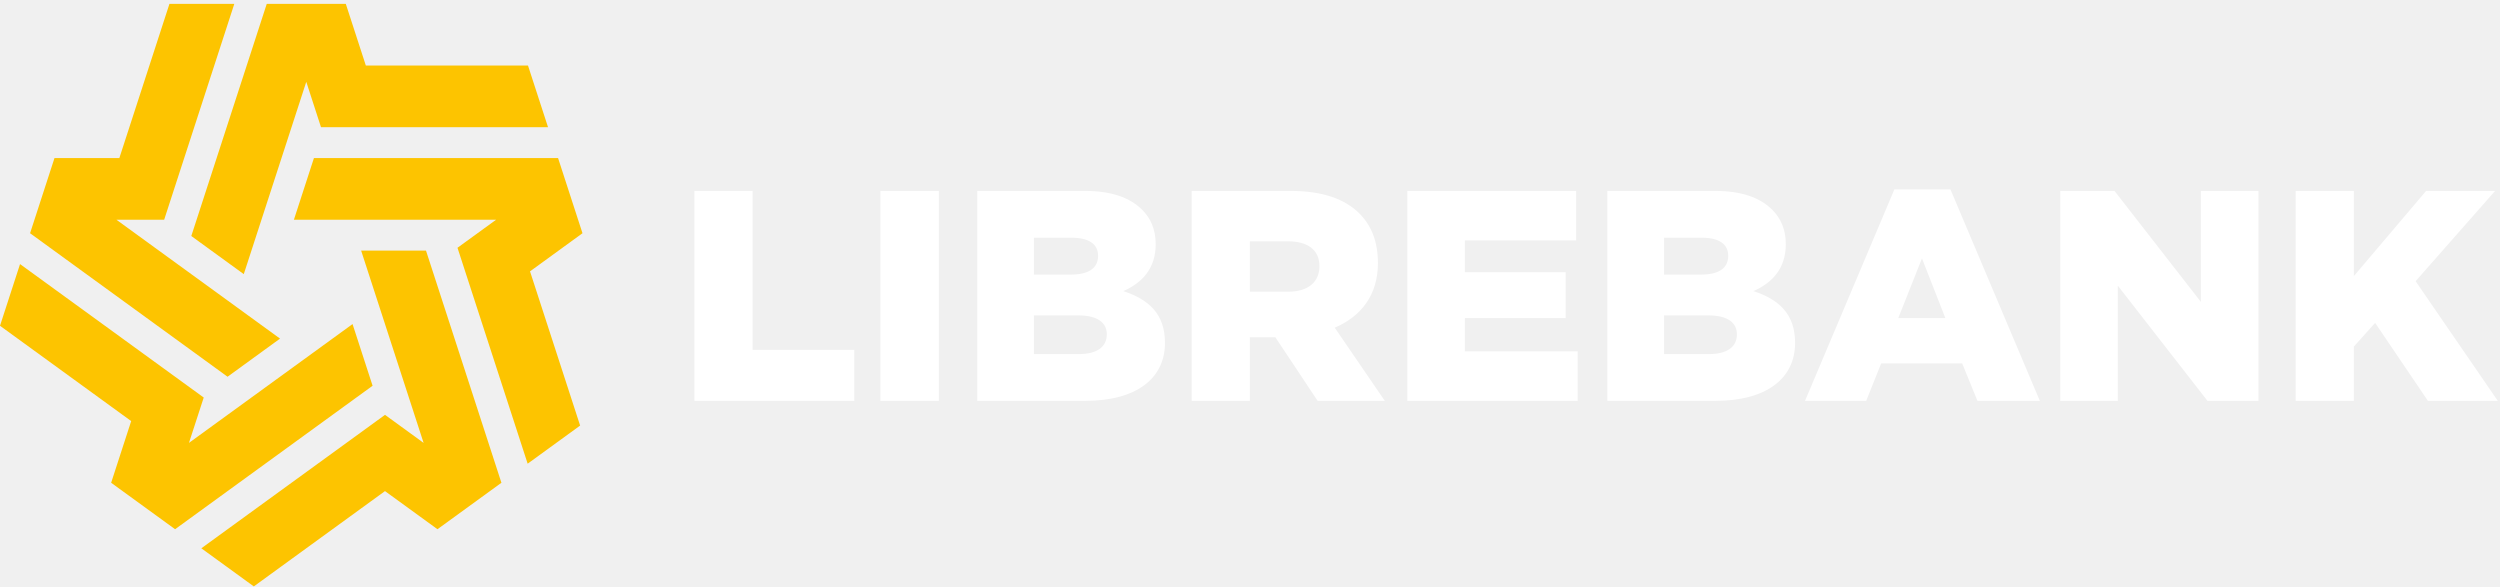
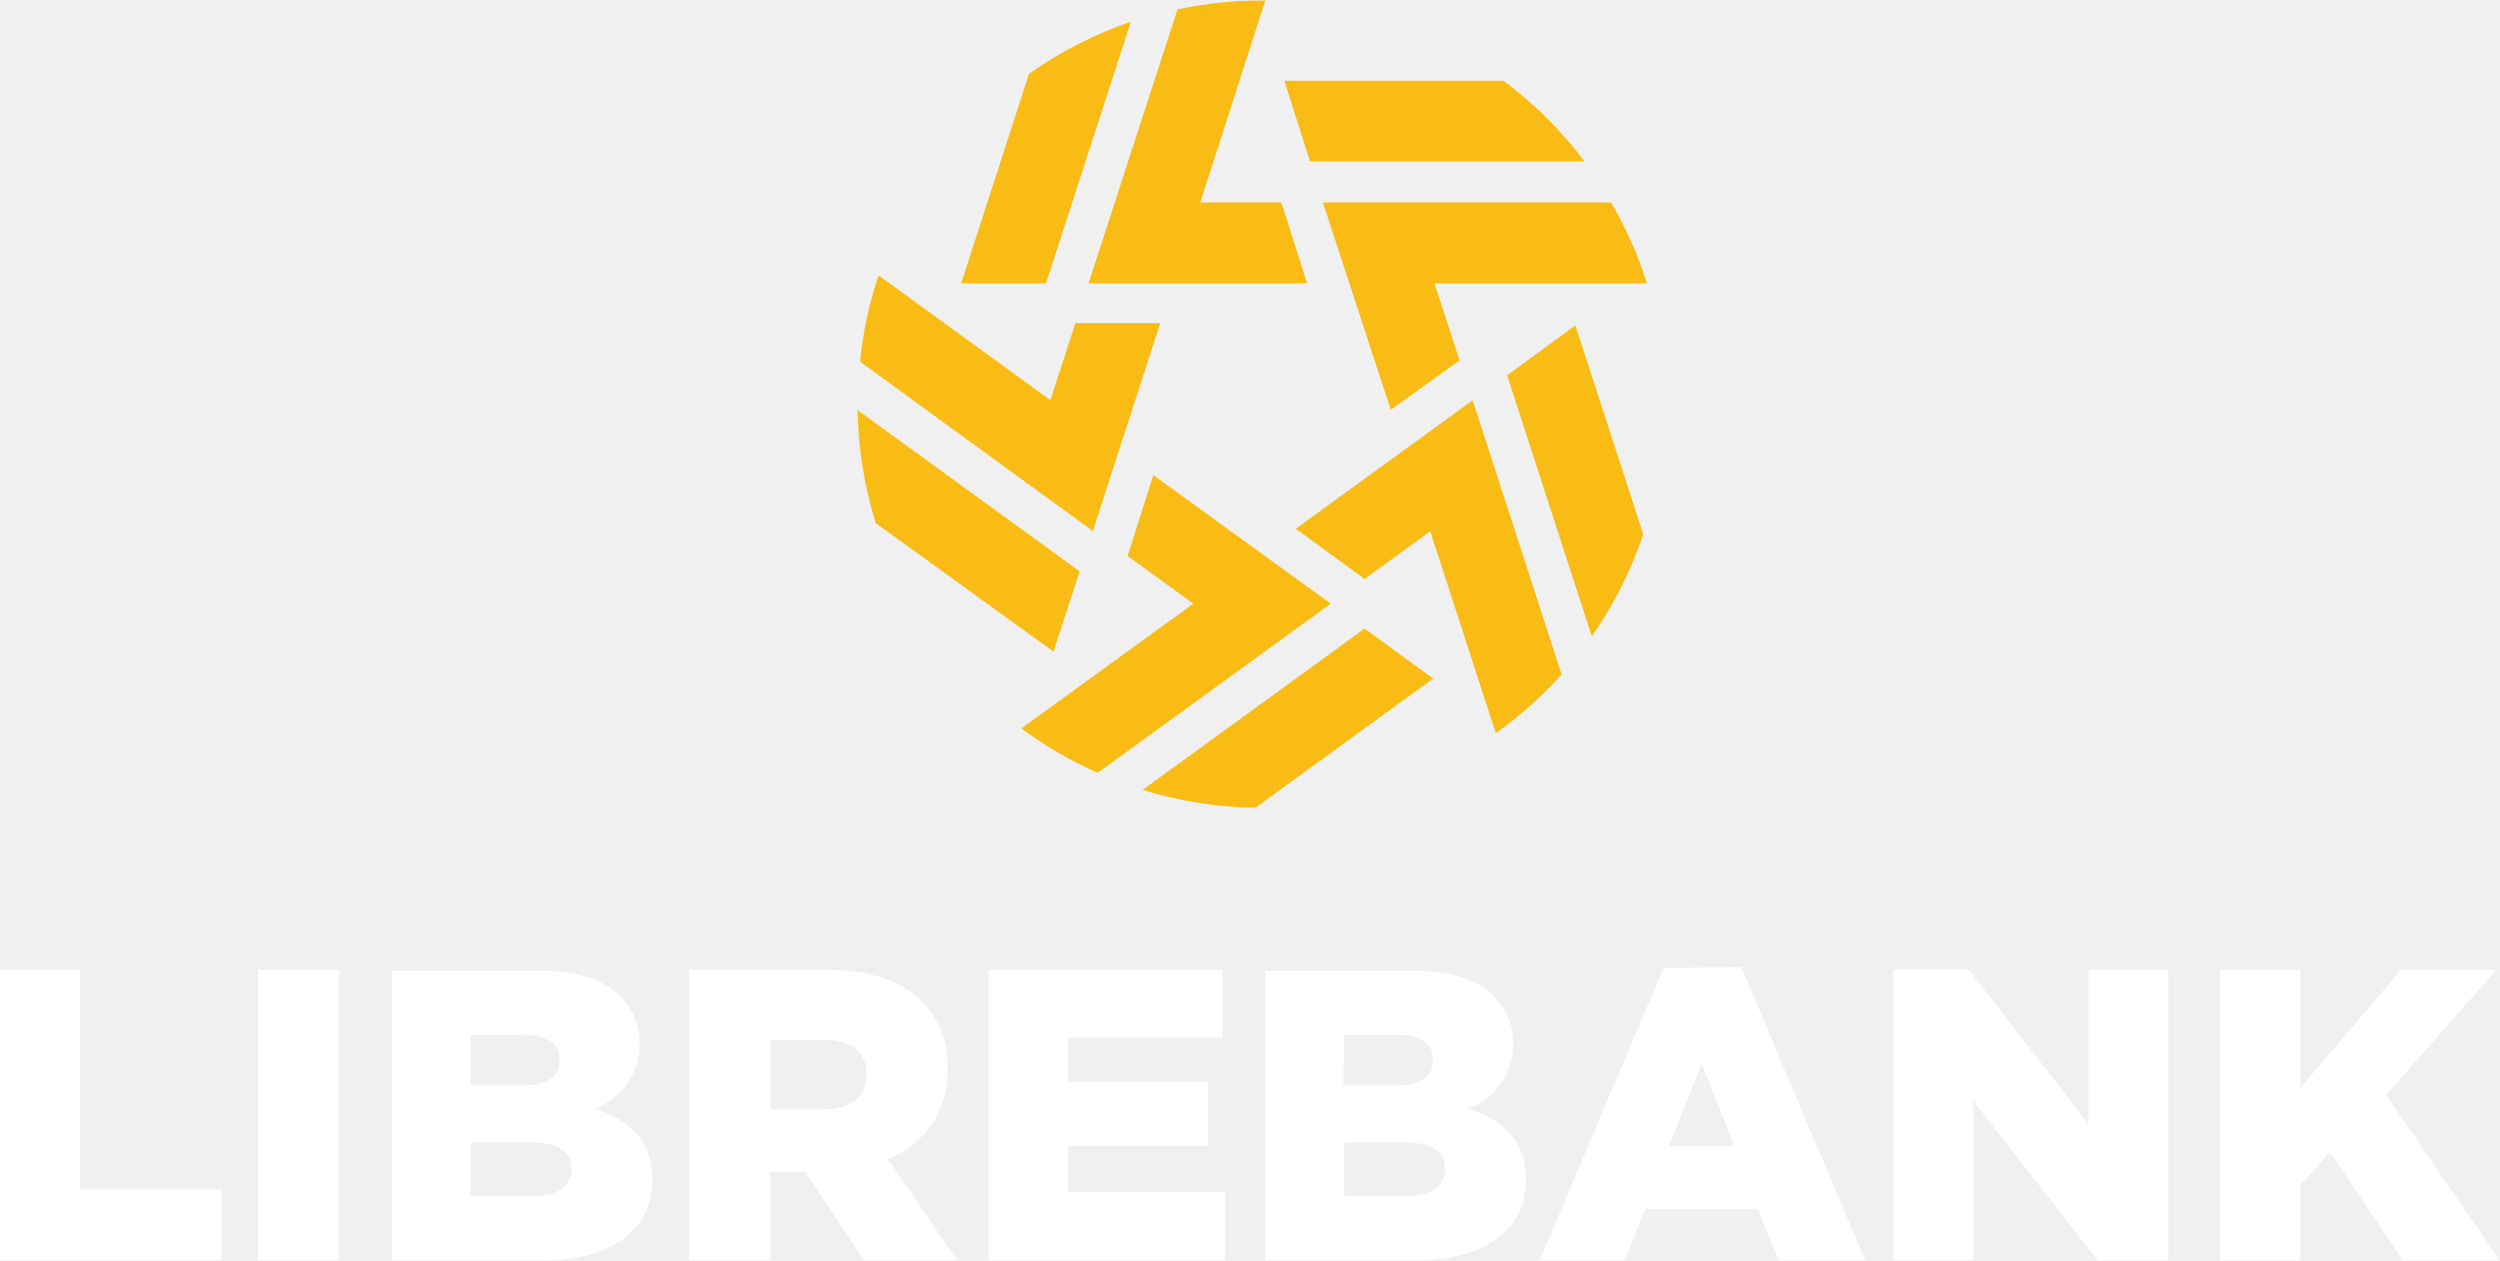
- <svg xmlns="http://www.w3.org/2000/svg" version="1.1" id="Слой_1" x="0px" y="0px" width="243px" height="57px" viewBox="0 0 243 57" enable-background="new 0 0 243 57" xml:space="preserve">
-   <rect x="-783.684" y="-785.22" display="none" fill="#FDC400" width="600" height="300" />
-   <g display="none">
-     <path display="inline" fill="#201D1D" d="M-581.97-563.288h8.03v-28.828h-8.03V-563.288z M-599.515-592.116h-7.99v28.828h21.951   v-7.001h-13.961V-592.116z M-548.612-578.361c2.554-1.112,4.448-3.089,4.448-6.425c0-2.059-0.701-3.583-1.853-4.735   c-1.69-1.689-4.242-2.595-7.866-2.595h-14.785v28.828h14.867c6.878,0,10.913-3.007,10.913-7.948   C-542.888-575.231-545.111-577.208-548.612-578.361z M-560.884-585.691h5.189c2.389,0,3.623,0.905,3.623,2.471   c0,1.771-1.359,2.595-3.789,2.595h-5.023V-585.691z M-554.707-569.713h-6.178v-5.313h6.095c2.677,0,3.913,1.029,3.913,2.595   C-550.876-570.66-552.277-569.713-554.707-569.713z M-400.636-576.879l-11.859-15.237h-7.455v28.828h7.908v-15.814l12.313,15.814   h7.002v-28.828h-7.908V-576.879z M-442.726-592.322l-12.272,29.034h8.4l2.061-5.147h11.119l2.1,5.147h8.566l-12.273-29.034   H-442.726z M-442.191-574.654l3.254-8.196l3.213,8.196H-442.191z M-513.646-582.191c0-2.924-0.865-5.148-2.554-6.836   c-1.936-1.936-4.983-3.089-9.39-3.089h-13.632v28.828h7.989v-8.731h3.501l5.808,8.731h9.225l-6.878-10.049   C-515.994-574.86-513.646-577.785-513.646-582.191z M-525.96-578.279h-5.271v-6.918h5.23c2.678,0,4.324,1.152,4.324,3.418   C-521.677-579.596-523.242-578.279-525.96-578.279z M-371.148-579.72l10.914-12.396h-9.473l-9.924,11.696v-11.696h-7.99v28.828   h7.99v-7.454l2.924-3.254l7.248,10.708h9.596L-371.148-579.72z M-462.083-578.361c2.555-1.112,4.447-3.089,4.447-6.425   c0-2.059-0.699-3.583-1.852-4.735c-1.689-1.689-4.242-2.595-7.867-2.595h-14.785v28.828h14.867c6.879,0,10.914-3.007,10.914-7.948   C-456.359-575.231-458.583-577.208-462.083-578.361z M-474.356-585.691h5.189c2.389,0,3.625,0.905,3.625,2.471   c0,1.771-1.359,2.595-3.789,2.595h-5.024V-585.691z M-468.179-569.713h-6.177v-5.313h6.095c2.678,0,3.912,1.029,3.912,2.595   C-464.349-570.66-465.748-569.713-468.179-569.713z M-501.703-574.654h13.838v-6.302h-13.838v-4.365h15.279v-6.795h-23.186v28.828   h23.393v-6.795h-15.486V-574.654z" />
-     <path display="inline" fill="#201D1D" d="M-472.513-633.171l-2.752-8.471l-22.465,16.318l2.027-6.229l-25.224-18.326l-2.752,8.471   l18.015,13.088l-2.752,8.472l8.781,6.38l7.205-5.235L-472.513-633.171z M-490.203-648.498l8.582-26.406l2.023,6.232h31.176   l-2.752-8.471h-22.267l-2.753-8.471h-10.854l-10.362,31.882L-490.203-648.498z M-492.429-634.408l7.205-5.235l-22.463-16.322   l6.552,0.002l9.634-29.65h-8.906l-6.881,21.177l-8.907,0.001l-3.354,10.322l7.205,5.236L-492.429-634.408z M-465.181-651.731   l-8.906,0.001l8.578,26.407l-5.299-3.853l-25.223,18.325l7.205,5.236l18.014-13.089l7.207,5.235l8.781-6.38l-2.752-8.472   L-465.181-651.731z M-443.69-654.114l-3.354-10.322l-8.907-0.001l-24.616-0.002l-2.752,8.472l27.767,0.002l-5.302,3.849   l9.635,29.651l7.205-5.236l-6.881-21.176L-443.69-654.114z" />
+ <svg xmlns="http://www.w3.org/2000/svg" id="Layer_1" data-name="Layer 1" viewBox="0 0 194.48 98.08">
+   <defs>
+     <style>.cls-1{fill:#f9bc15;}.cls-2{fill:#fff;}</style>
+   </defs>
+   <g id="Canvas">
+     <g id="path38">
+       <path id="path0_fill" data-name="path0 fill" class="cls-1" d="M157.08,87.41,139.8,74.86a31.62,31.62,0,0,0,1.41,8.79l13.83,10Zm4.89,17a31.18,31.18,0,0,0,8.79,1.38l13.82-10.05-5.34-3.88Zm.84-24.49-2,6.29,5.11,3.71-13.37,9.7a1.88,1.88,0,0,0,.24.18,30.54,30.54,0,0,0,5.69,3.28l18.13-13.16Zm27.52-7.76,6.59,20.3a31.27,31.27,0,0,0,4-7.94l-5.28-16.25ZM173.89,84.09,179.24,88l5.11-3.71,5.1,15.7.24-.17a30.75,30.75,0,0,0,4.88-4.39L187.65,74.1Zm-10.54-16h-6.6l-1.95,6-13.36-9.71c0,.09-.07.19-.1.28A30.25,30.25,0,0,0,140,71.1L158.1,84.27Zm33-12.58a31.45,31.45,0,0,0-6.3-6.27H173l2,6.27ZM181.28,74.84,186.63,71l-1.95-6H201.2l-.09-.29a31,31,0,0,0-2.68-6H176ZM161.06,44.65a31.18,31.18,0,0,0-7.92,4.05L147.86,65h6.6ZM174.77,65l-2-6.29h-6.31L171.52,43h-.3a31.11,31.11,0,0,0-6.53.69L157.77,65Z" transform="translate(-73.09 -42.96)" />
+     </g>
  </g>
-   <rect x="-783.684" y="-477.22" display="none" fill="#201D1D" width="600" height="300" />
-   <g display="none">
-     <path display="inline" fill="#FDC400" d="M-369.193-255.788l-7.458-11.018l-3.479,3.872v7.146h-6.99v-27.828h6.99v12.559   l10.655-12.559h8.135l-10.441,11.857l10.968,15.971H-369.193z M-399.486-255.788l-13.057-16.771v16.771h-6.908v-27.828h6.711   l12.604,16.193v-16.193h6.908v27.828H-399.486z M-430.982-255.788l-2.1-5.147h-11.794l-2.061,5.147h-7.308l11.849-28.034h7.039   l11.851,28.034H-430.982z M-442.927-266.154h7.937l-3.943-10.059L-442.927-266.154z M-481.64-255.788v-27.828h14.285   c3.408,0,5.866,0.801,7.514,2.448c1.147,1.148,1.705,2.581,1.705,4.382c0,2.761-1.396,4.768-4.147,5.967l-1.202,0.522l1.245,0.41   c3.722,1.227,5.381,3.277,5.381,6.65c0,4.664-3.894,7.448-10.414,7.448H-481.64z M-474.856-261.213h6.677   c2.752,0,4.33-1.173,4.33-3.218c0-0.931-0.43-3.095-4.412-3.095h-6.595V-261.213z M-474.856-272.126h5.524   c3.545,0,4.289-1.683,4.289-3.095c0-0.894-0.402-2.971-4.125-2.971h-5.689V-272.126z M-509.109-255.788v-27.828h22.186v5.795   h-15.279v5.365h13.838v5.302h-13.838v5.571h15.486v5.795H-509.109z M-521.655-255.788l-5.808-8.73h-4.269v8.73h-6.989v-27.828   h13.132c4.044,0,7.083,0.99,9.036,2.942c1.62,1.62,2.407,3.74,2.407,6.482c0,4.961-3.06,7.303-5.627,8.395l-0.561,0.238   l6.687,9.771H-521.655z M-531.732-269.779h5.771c2.95,0,4.783-1.532,4.783-4c0-2.49-1.758-3.918-4.824-3.918h-5.73V-269.779z    M-568.168-255.788v-27.828h14.285c3.408,0,5.865,0.801,7.513,2.448c1.148,1.149,1.707,2.582,1.707,4.382   c0,2.76-1.395,4.767-4.148,5.967l-1.201,0.522l1.245,0.41c3.721,1.226,5.38,3.277,5.38,6.65c0,4.664-3.893,7.448-10.413,7.448   H-568.168z M-561.384-261.213h6.678c2.752,0,4.33-1.173,4.33-3.218c0-0.931-0.43-3.095-4.413-3.095h-6.595V-261.213z    M-561.384-272.126h5.523c3.545,0,4.289-1.683,4.289-3.095c0-0.894-0.402-2.971-4.123-2.971h-5.689V-272.126z M-581.47-255.788   v-27.828h7.03v27.828H-581.47z M-607.005-255.788v-27.828h6.99v21.827h13.961v6.001H-607.005z" />
-     <path display="inline" fill="#FDC400" d="M-495.18-302.85l24.372-17.707l6.25,4.544l-8.841-27.217l7.854-0.001l10.133,31.192   l-8.193,5.953l-7.207-5.235l-18.014,13.089L-495.18-302.85z M-507.828-312.039l2.752-8.472l-18.015-13.088l2.427-7.471   l24.373,17.708l-2.392,7.348l23.154-16.819l2.427,7.471l-26.533,19.276L-507.828-312.039z M-460.267-343.926l6.254-4.54   l-28.618-0.002l2.427-7.472l32.797,0.003l3.13,9.631l-7.206,5.236l6.881,21.176l-6.355,4.618L-460.267-343.926z M-518.961-346.305   l3.129-9.631l8.907-0.001l6.881-21.177h7.855l-9.309,28.65l-7.728-0.002l23.152,16.822l-6.354,4.617L-518.961-346.305z    M-496.821-345.924l10.138-31.19h10.127l2.753,8.471h22.267l2.427,7.471h-30.124l-2.387-7.35l-8.845,27.216L-496.821-345.924z" />
-   </g>
-   <rect x="-783.684" y="-169.22" display="none" fill="#F6F6F6" width="600" height="300" />
-   <g display="none">
-     <path display="inline" fill="#201D1D" d="M-581.97,52.712h8.03V23.884h-8.03V52.712z M-599.515,23.884h-7.99v28.828h21.951v-7.001   h-13.961V23.884z M-548.612,37.639c2.554-1.112,4.448-3.089,4.448-6.425c0-2.059-0.701-3.583-1.853-4.735   c-1.69-1.689-4.242-2.595-7.866-2.595h-14.785v28.828h14.867c6.878,0,10.913-3.007,10.913-7.948   C-542.888,40.769-545.111,38.792-548.612,37.639z M-560.884,30.309h5.189c2.389,0,3.623,0.905,3.623,2.471   c0,1.771-1.359,2.595-3.789,2.595h-5.023V30.309z M-554.707,46.287h-6.178v-5.313h6.095c2.677,0,3.913,1.029,3.913,2.595   C-550.876,45.34-552.277,46.287-554.707,46.287z M-400.636,39.121l-11.859-15.237h-7.455v28.828h7.908V36.898l12.313,15.814h7.002   V23.884h-7.908V39.121z M-442.726,23.678l-12.272,29.034h8.4l2.061-5.147h11.119l2.1,5.147h8.566l-12.273-29.034H-442.726z    M-442.191,41.346l3.254-8.196l3.213,8.196H-442.191z M-513.646,33.809c0-2.924-0.865-5.148-2.554-6.836   c-1.936-1.936-4.983-3.089-9.39-3.089h-13.632v28.828h7.989v-8.73h3.501l5.808,8.73h9.225l-6.878-10.049   C-515.994,41.14-513.646,38.215-513.646,33.809z M-525.96,37.721h-5.271v-6.918h5.23c2.678,0,4.324,1.152,4.324,3.418   C-521.677,36.404-523.242,37.721-525.96,37.721z M-371.148,36.28l10.914-12.396h-9.473l-9.924,11.696V23.884h-7.99v28.828h7.99   v-7.454l2.924-3.254l7.248,10.708h9.596L-371.148,36.28z M-462.083,37.639c2.555-1.112,4.447-3.089,4.447-6.425   c0-2.059-0.699-3.583-1.852-4.735c-1.689-1.689-4.242-2.595-7.867-2.595h-14.785v28.828h14.867c6.879,0,10.914-3.007,10.914-7.948   C-456.359,40.769-458.583,38.792-462.083,37.639z M-474.356,30.309h5.189c2.389,0,3.625,0.905,3.625,2.471   c0,1.771-1.359,2.595-3.789,2.595h-5.024V30.309z M-468.179,46.287h-6.177v-5.313h6.095c2.678,0,3.912,1.029,3.912,2.595   C-464.349,45.34-465.748,46.287-468.179,46.287z M-501.703,41.346h13.838v-6.302h-13.838v-4.365h15.279v-6.795h-23.186v28.828   h23.393v-6.795h-15.486V41.346z" />
-     <path display="inline" fill="#FDC400" d="M-472.513-17.171l-2.752-8.471L-497.73-9.323l2.027-6.229l-25.224-18.326l-2.752,8.471   l18.015,13.088l-2.752,8.472l8.781,6.38l7.205-5.235L-472.513-17.171z M-490.203-32.498l8.582-26.406l2.023,6.231h31.176   l-2.752-8.471h-22.267l-2.753-8.471h-10.854l-10.362,31.882L-490.203-32.498z M-492.429-18.408l7.205-5.235l-22.463-16.322   l6.552,0.002l9.634-29.65h-8.906l-6.881,21.177l-8.907,0.001l-3.354,10.322l7.205,5.236L-492.429-18.408z M-465.181-35.731   l-8.906,0.001l8.578,26.407l-5.299-3.853L-496.031,5.15l7.205,5.236l18.014-13.089l7.207,5.235l8.781-6.38l-2.752-8.472   L-465.181-35.731z M-443.69-38.114l-3.354-10.322l-8.907-0.001l-24.616-0.002l-2.752,8.472l27.767,0.002l-5.302,3.849l9.635,29.651   l7.205-5.236l-6.881-21.176L-443.69-38.114z" />
-   </g>
-   <rect x="-175.684" y="-785.22" display="none" fill="#FDC400" width="600" height="300" />
-   <g display="none">
-     <path display="inline" fill="#201D1D" d="M68.508-602.789h8.03v-28.828h-8.03V-602.789z M50.963-631.617h-7.99v28.828h21.951   v-7.001H50.963V-631.617z M101.867-617.862c2.554-1.112,4.448-3.089,4.448-6.425c0-2.059-0.701-3.583-1.854-4.735   c-1.689-1.689-4.242-2.595-7.866-2.595H81.81v28.828h14.867c6.878,0,10.913-3.007,10.913-7.948   C107.59-614.732,105.368-616.709,101.867-617.862z M89.594-625.192h5.189c2.389,0,3.623,0.905,3.623,2.471   c0,1.771-1.359,2.595-3.789,2.595h-5.023V-625.192z M95.772-609.214h-6.178v-5.313h6.095c2.677,0,3.913,1.029,3.913,2.595   C99.602-610.161,98.202-609.214,95.772-609.214z M249.842-616.38l-11.859-15.237h-7.455v28.828h7.908v-15.814l12.313,15.814h7.002   v-28.828h-7.908V-616.38z M207.752-631.823l-12.271,29.034h8.4l2.061-5.147h11.119l2.1,5.147h8.566l-12.273-29.034H207.752z    M208.288-614.155l3.254-8.196l3.213,8.196H208.288z M136.833-621.692c0-2.924-0.865-5.147-2.554-6.836   c-1.936-1.936-4.983-3.089-9.39-3.089h-13.632v28.828h7.989v-8.73h3.501l5.808,8.73h9.225l-6.878-10.049   C134.485-614.361,136.833-617.286,136.833-621.692z M124.518-617.78h-5.271v-6.918h5.23c2.678,0,4.324,1.152,4.324,3.418   C128.801-619.097,127.237-617.78,124.518-617.78z M279.331-619.221l10.914-12.395h-9.473l-9.924,11.696v-11.696h-7.99v28.828h7.99   v-7.454l2.924-3.254l7.248,10.708h9.596L279.331-619.221z M188.395-617.862c2.555-1.112,4.447-3.089,4.447-6.425   c0-2.059-0.699-3.583-1.852-4.735c-1.689-1.689-4.242-2.595-7.867-2.595h-14.785v28.828h14.867c6.879,0,10.914-3.007,10.914-7.948   C194.12-614.732,191.895-616.709,188.395-617.862z M176.123-625.192h5.188c2.389,0,3.625,0.905,3.625,2.471   c0,1.771-1.359,2.595-3.789,2.595h-5.024V-625.192z M182.299-609.214h-6.177v-5.313h6.095c2.678,0,3.912,1.029,3.912,2.595   C186.129-610.161,184.731-609.214,182.299-609.214z M148.776-614.155h13.838v-6.302h-13.838v-4.365h15.279v-6.795H140.87v28.828   h23.393v-6.795h-15.486V-614.155z" />
-     <path display="inline" fill="#201D1D" d="M-1.222-604.864l-2.752-8.471l-22.465,16.318l2.027-6.229l-25.224-18.326l-2.752,8.471   l18.015,13.088l-2.752,8.472l8.781,6.38l7.205-5.235L-1.222-604.864z M-18.912-620.191l8.582-26.406l2.023,6.232H22.87   l-2.752-8.471H-2.149l-2.753-8.471h-10.853l-10.362,31.882L-18.912-620.191z M-21.138-606.101l7.205-5.235l-22.463-16.322   l6.552,0.002l9.634-29.65h-8.906l-6.881,21.177l-8.907,0.001l-3.354,10.322l7.205,5.236L-21.138-606.101z M6.11-623.424   l-8.906,0.001l8.578,26.407l-5.299-3.852l-25.223,18.325l7.205,5.236l18.014-13.089l7.207,5.235l8.781-6.38l-2.752-8.472   L6.11-623.424z M27.601-625.807l-3.354-10.322l-8.907-0.001l-24.616-0.002l-2.752,8.472l27.767,0.002l-5.302,3.849l9.635,29.651   l7.205-5.236l-6.881-21.176L27.601-625.807z" />
-   </g>
-   <rect x="-175.684" y="-477.22" display="none" fill="#201D1D" width="600" height="300" />
-   <g display="none">
-     <path display="inline" fill="#FDC400" d="M281.286-295.289l-7.458-11.017l-3.48,3.872v7.145h-6.99v-27.828h6.99v12.559   l10.655-12.559h8.135l-10.44,11.857l10.968,15.971H281.286z M250.993-295.289l-13.057-16.77v16.77h-6.908v-27.828h6.711   l12.604,16.193v-16.193h6.908v27.828H250.993z M219.497-295.289l-2.1-5.147h-11.794l-2.061,5.147h-7.308l11.849-28.034h7.039   l11.851,28.034H219.497z M207.551-305.655h7.937l-3.943-10.059L207.551-305.655z M168.838-295.289v-27.828h14.285   c3.408,0,5.866,0.801,7.514,2.448c1.147,1.147,1.705,2.581,1.705,4.382c0,2.761-1.395,4.768-4.146,5.967l-1.202,0.522l1.245,0.41   c3.722,1.227,5.381,3.277,5.381,6.65c0,4.664-3.893,7.448-10.414,7.448H168.838z M175.623-300.714h6.677   c2.752,0,4.33-1.173,4.33-3.218c0-0.931-0.43-3.095-4.412-3.095h-6.595V-300.714z M175.623-311.627h5.524   c3.545,0,4.289-1.683,4.289-3.095c0-0.893-0.402-2.971-4.125-2.971h-5.688V-311.627z M141.37-295.289v-27.828h22.186v5.795h-15.279   v5.365h13.838v5.302h-13.838v5.571h15.486v5.795H141.37z M128.824-295.289l-5.809-8.73h-4.269v8.73h-6.989v-27.828h13.132   c4.044,0,7.083,0.99,9.036,2.942c1.619,1.62,2.407,3.74,2.407,6.482c0,4.961-3.06,7.303-5.626,8.395l-0.563,0.238l6.688,9.77   H128.824z M118.747-309.28h5.771c2.95,0,4.783-1.532,4.783-4c0-2.49-1.759-3.918-4.824-3.918h-5.73V-309.28z M82.31-295.289   v-27.828h14.285c3.408,0,5.865,0.801,7.513,2.448c1.148,1.148,1.707,2.582,1.707,4.382c0,2.76-1.396,4.768-4.147,5.967   l-1.201,0.522l1.244,0.41c3.721,1.226,5.38,3.277,5.38,6.65c0,4.664-3.893,7.448-10.413,7.448H82.31z M89.094-300.714h6.678   c2.752,0,4.33-1.173,4.33-3.218c0-0.931-0.431-3.095-4.413-3.095h-6.595V-300.714z M89.094-311.627h5.523   c3.545,0,4.289-1.683,4.289-3.095c0-0.893-0.401-2.971-4.123-2.971h-5.689V-311.627z M69.008-295.289v-27.828h7.03v27.828H69.008z    M43.473-295.289v-27.828h6.99v21.827h13.961v6.001H43.473z" />
-     <path display="inline" fill="#FDC400" d="M-23.889-274.544l24.372-17.707l6.25,4.544l-8.841-27.217l7.854-0.001l10.133,31.192   l-8.193,5.953l-7.207-5.235l-18.014,13.089L-23.889-274.544z M-36.537-283.732l2.752-8.472l-18.015-13.088l2.427-7.471   l24.373,17.708l-2.392,7.348l23.154-16.819l2.427,7.471l-26.533,19.276L-36.537-283.732z M11.024-315.619l6.254-4.54l-28.618-0.002   l2.427-7.472l32.797,0.003l3.13,9.631l-7.206,5.236l6.881,21.176l-6.354,4.618L11.024-315.619z M-47.67-317.999l3.129-9.631   l8.907-0.001l6.881-21.177h7.854l-9.309,28.65l-7.729-0.002l23.152,16.822l-6.354,4.617L-47.67-317.999z M-25.53-317.617   l10.138-31.19h10.127l2.753,8.471h22.267l2.427,7.471H-7.943l-2.387-7.35L-19.174-313L-25.53-317.617z" />
-   </g>
-   <rect x="-175.684" y="-169.22" display="none" fill="#F6F6F6" width="600" height="300" />
-   <g>
-     <path fill="#FFFFFF" d="M85.573,38.964h5.684V18.558h-5.684V38.964z M73.154,18.558h-5.656v20.405h15.538v-4.955h-9.882V18.558z    M109.185,28.294c1.808-0.787,3.149-2.186,3.149-4.548c0-1.457-0.496-2.536-1.312-3.352c-1.196-1.196-3.003-1.837-5.568-1.837   H94.988v20.405h10.523c4.868,0,7.725-2.128,7.725-5.626C113.236,30.51,111.663,29.111,109.185,28.294z M100.498,23.106h3.673   c1.691,0,2.564,0.641,2.564,1.749c0,1.253-0.962,1.837-2.682,1.837h-3.556V23.106z M104.871,34.416h-4.373v-3.76h4.314   c1.895,0,2.77,0.729,2.77,1.837C107.582,33.745,106.591,34.416,104.871,34.416z M213.926,29.344l-8.394-10.785h-5.277v20.405h5.598   V27.77l8.715,11.194h4.956V18.558h-5.598V29.344z M184.133,18.412l-8.686,20.551h5.946l1.459-3.643h7.87l1.486,3.643h6.064   l-8.687-20.551H184.133z M184.512,30.918l2.303-5.802l2.274,5.802H184.512z M133.934,25.583c0-2.07-0.612-3.643-1.808-4.839   c-1.37-1.37-3.527-2.186-6.646-2.186h-9.649v20.405h5.655v-6.18h2.478l4.111,6.18h6.529l-4.868-7.113   C132.273,30.772,133.934,28.702,133.934,25.583z M125.218,28.352h-3.731v-4.897h3.702c1.895,0,3.061,0.816,3.061,2.419   C128.25,27.42,127.142,28.352,125.218,28.352z M234.798,27.332l7.725-8.774h-6.705l-7.024,8.279v-8.279h-5.656v20.405h5.656v-5.276   l2.07-2.303l5.13,7.579h6.792L234.798,27.332z M170.432,28.294c1.808-0.787,3.148-2.186,3.148-4.548   c0-1.457-0.495-2.536-1.311-3.352c-1.196-1.196-3.003-1.837-5.569-1.837h-10.465v20.405h10.523c4.869,0,7.725-2.128,7.725-5.626   C174.484,30.51,172.909,29.111,170.432,28.294z M161.745,23.106h3.673c1.691,0,2.566,0.641,2.566,1.749   c0,1.253-0.962,1.837-2.682,1.837h-3.556V23.106z M166.117,34.416h-4.372v-3.76h4.314c1.895,0,2.769,0.729,2.769,1.837   C168.828,33.745,167.838,34.416,166.117,34.416z M142.388,30.918h9.795v-4.461h-9.795v-3.09h10.815v-4.81h-16.411v20.405h16.558   v-4.81h-10.962V30.918z" />
-     <path fill="#FDC400" d="M36.216,37.495l-1.948-5.996L18.367,43.049l1.435-4.409L1.948,25.669L0,31.665l12.751,9.264l-1.948,5.996   l6.216,4.516l5.1-3.706L36.216,37.495z M23.695,26.646l6.075-18.691l1.432,4.411h22.067L51.321,6.37H35.56l-1.949-5.996h-7.682   l-7.335,22.567L23.695,26.646z M22.119,36.619l5.1-3.706l-15.9-11.553l4.637,0.001l6.819-20.987h-6.304l-4.87,14.989l-6.305,0.001   L2.923,22.67l5.1,3.706L22.119,36.619z M41.406,24.357l-6.304,0.001l6.072,18.692l-3.751-2.727L19.57,53.294l5.1,3.706   l12.751-9.265l5.101,3.706l6.216-4.516l-1.948-5.996L41.406,24.357z M56.618,22.67l-2.374-7.306l-6.305-0.001l-17.424-0.001   l-1.948,5.996l19.654,0.001l-3.753,2.724l6.82,20.988l5.1-3.706l-4.87-14.989L56.618,22.67z" />
+   <g id="Canvas-2" data-name="Canvas">
+     <g id="path34">
+       <path id="path0_fill-2" data-name="path0 fill" class="cls-2" d="M156.18,132.11h10.87v-5H156.18v-3.42h12V118.4H150V141h18.38V135.7H156.18ZM182.51,136h-4.85v-4.17h4.79c2.1,0,3.07.81,3.07,2C185.52,135.25,184.42,136,182.51,136Zm-4.85-12.54h4.07c1.88,0,2.85.71,2.85,1.94,0,1.39-1.07,2-3,2h-4Zm9.64,5.75a5.23,5.23,0,0,0,3.49-5,5,5,0,0,0-1.45-3.72c-1.33-1.33-3.34-2-6.18-2H171.55V141h11.67c5.4,0,8.57-2.36,8.57-6.24C191.79,131.66,190.05,130.11,187.3,129.2Zm71.41-1.07,8.58-9.73h-7.44l-7.8,9.18V118.4h-6.27V141h6.27v-5.85l2.3-2.56L260,141h7.54Zm-121.58,1.14H133v-5.44h4.11c2.1,0,3.4.91,3.4,2.69S139.27,129.27,137.13,129.27Zm9.67-3.08a7.2,7.2,0,0,0-2-5.36c-1.52-1.53-3.92-2.43-7.38-2.43h-10.7V141H133v-6.86h2.75L140.3,141h7.25l-5.4-7.89A7.17,7.17,0,0,0,146.8,126.19Zm56.12,5.92,2.56-6.43,2.52,6.43Zm-.42-13.87L192.86,141h6.6l1.62-4h8.73l1.65,4h6.73l-9.64-22.8Zm33.05,12.13-9.31-12h-5.85V141h6.21V128.62L236.27,141h5.5V118.4h-6.22Zm-121,5.62h-4.85v-4.17h4.78c2.1,0,3.07.81,3.07,2C117.56,135.25,116.47,136,114.56,136Zm-4.85-12.54h4.07c1.88,0,2.85.71,2.85,1.94,0,1.39-1.07,2-3,2h-3.94Zm9.63,5.75a5.23,5.23,0,0,0,3.5-5,5,5,0,0,0-1.46-3.72c-1.33-1.33-3.33-2-6.18-2H103.59V141h11.68c5.4,0,8.57-2.36,8.57-6.24C123.84,131.66,122.09,130.11,119.34,129.2Zm-40-10.8H73.09V141H90.33v-5.5h-11ZM93.15,141h6.3V118.4h-6.3Z" transform="translate(-73.09 -42.96)" />
+     </g>
  </g>
</svg>
